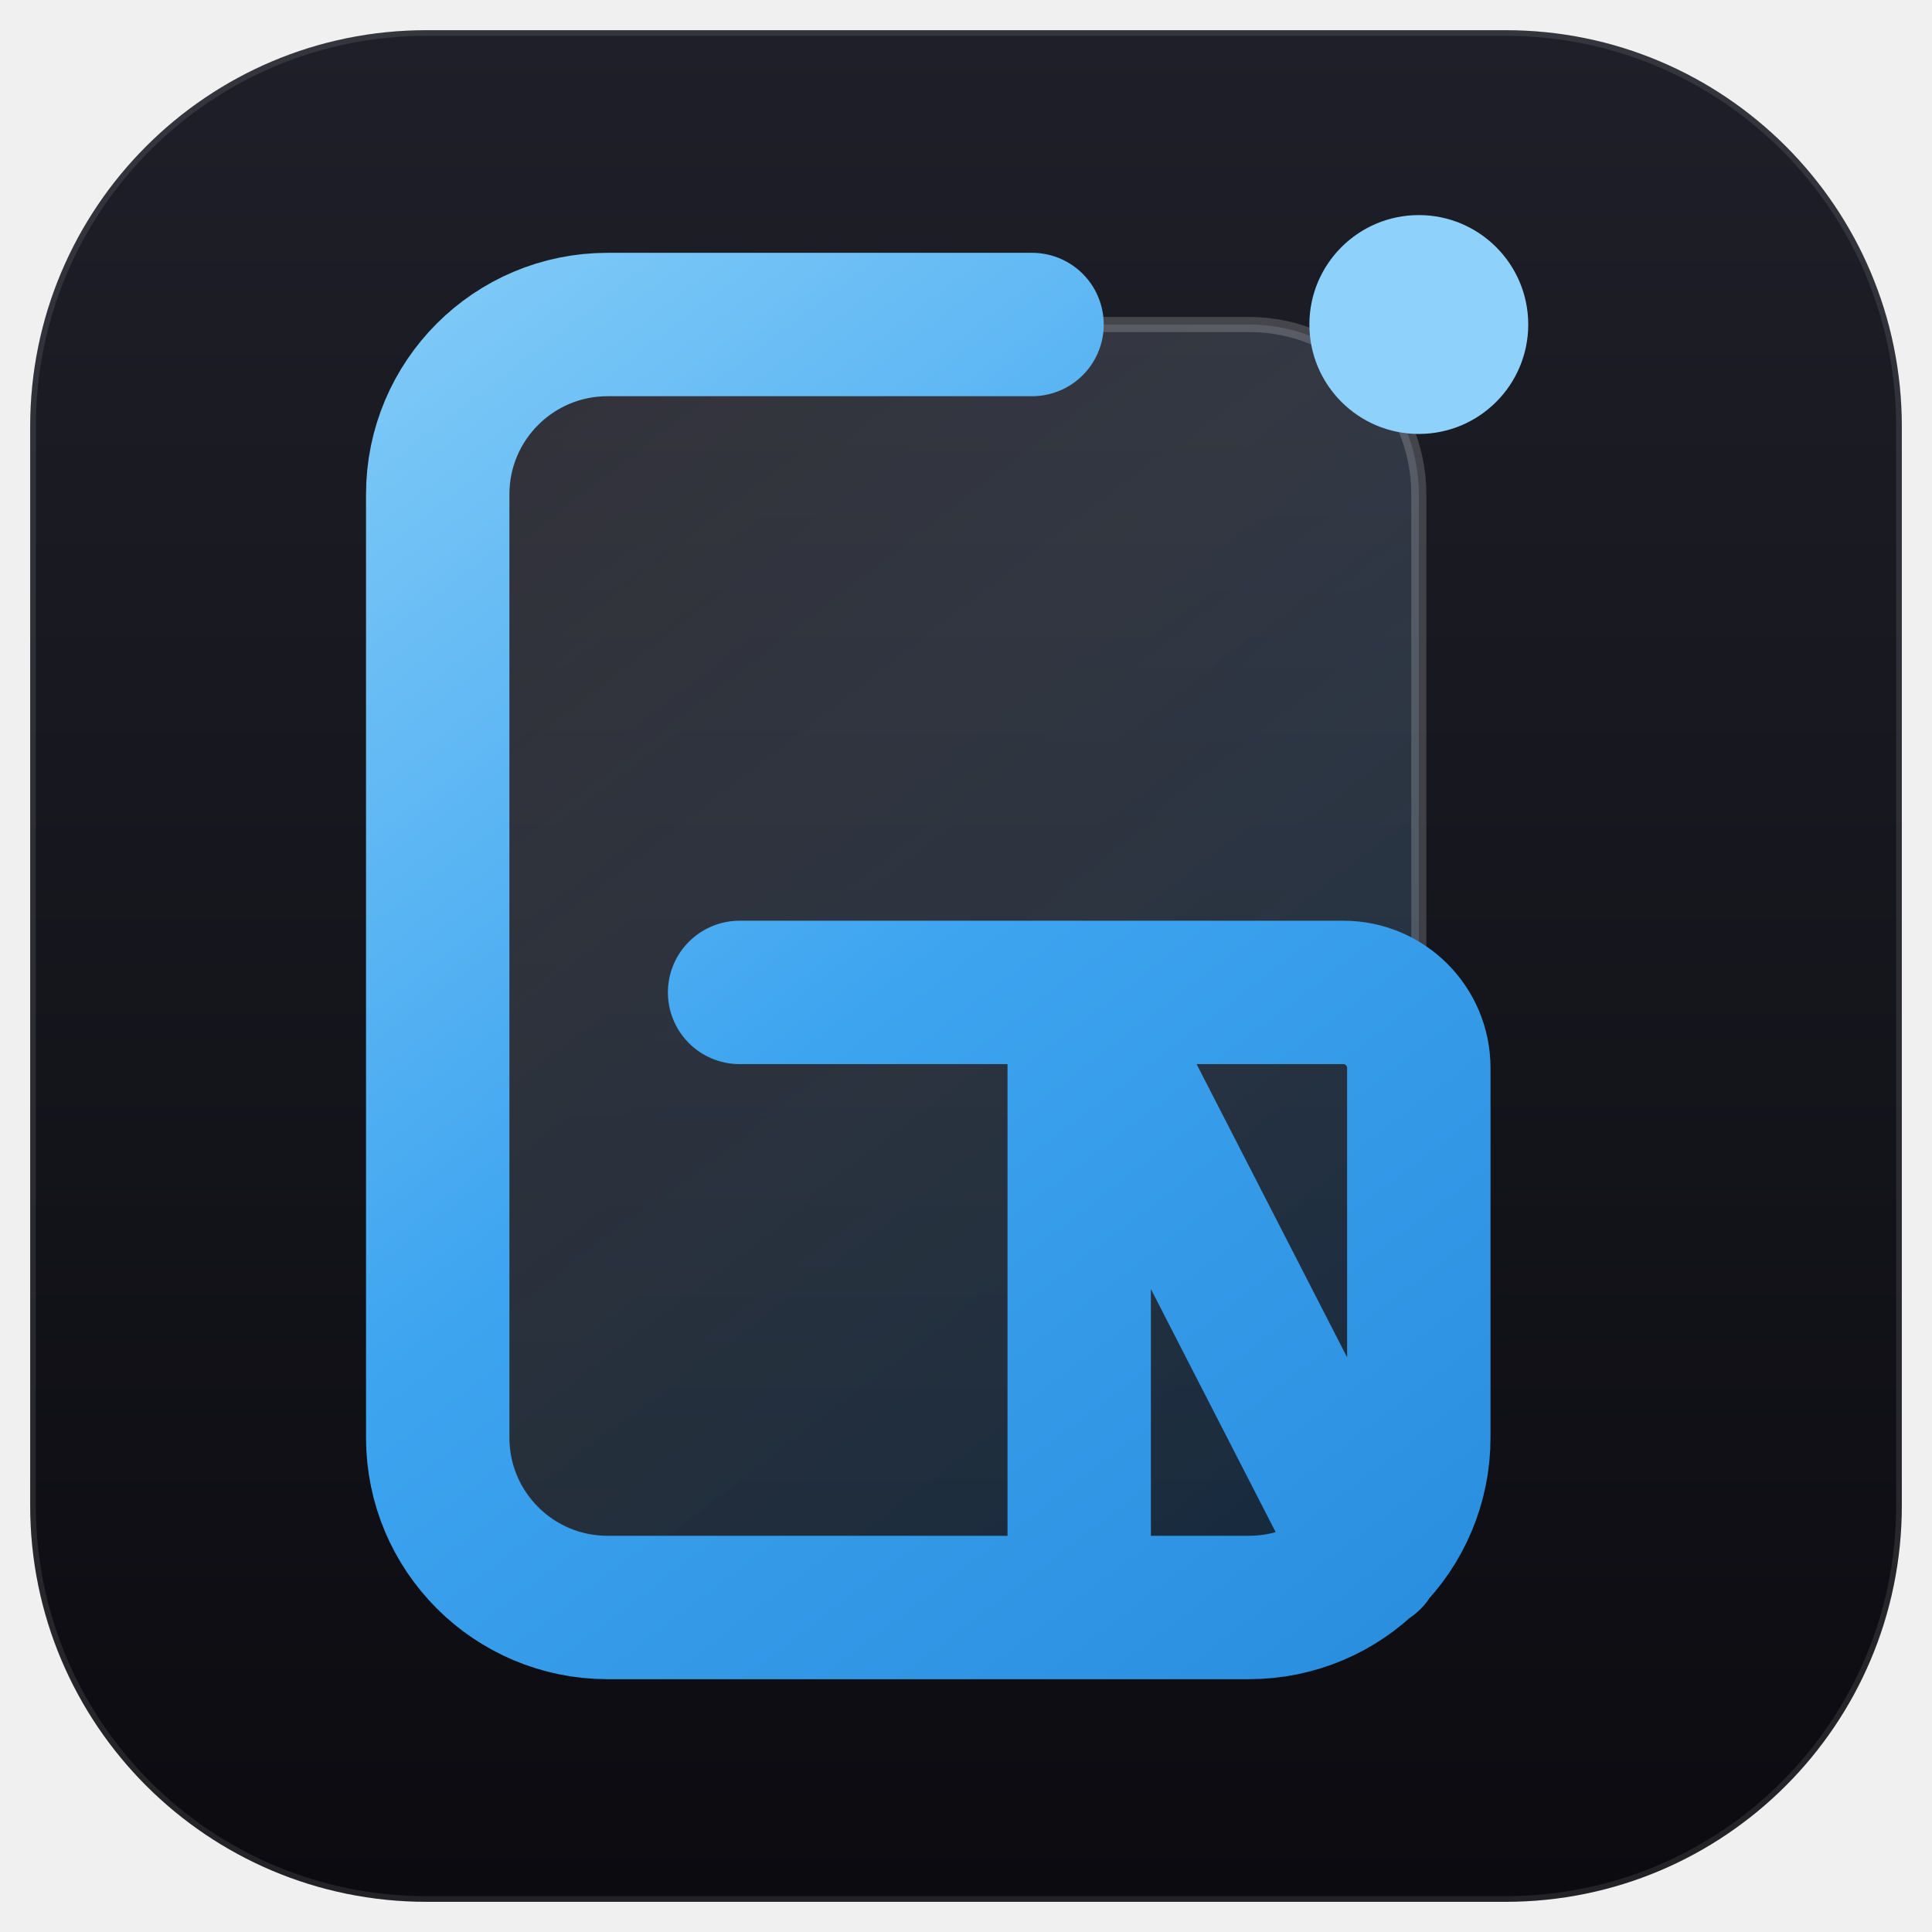
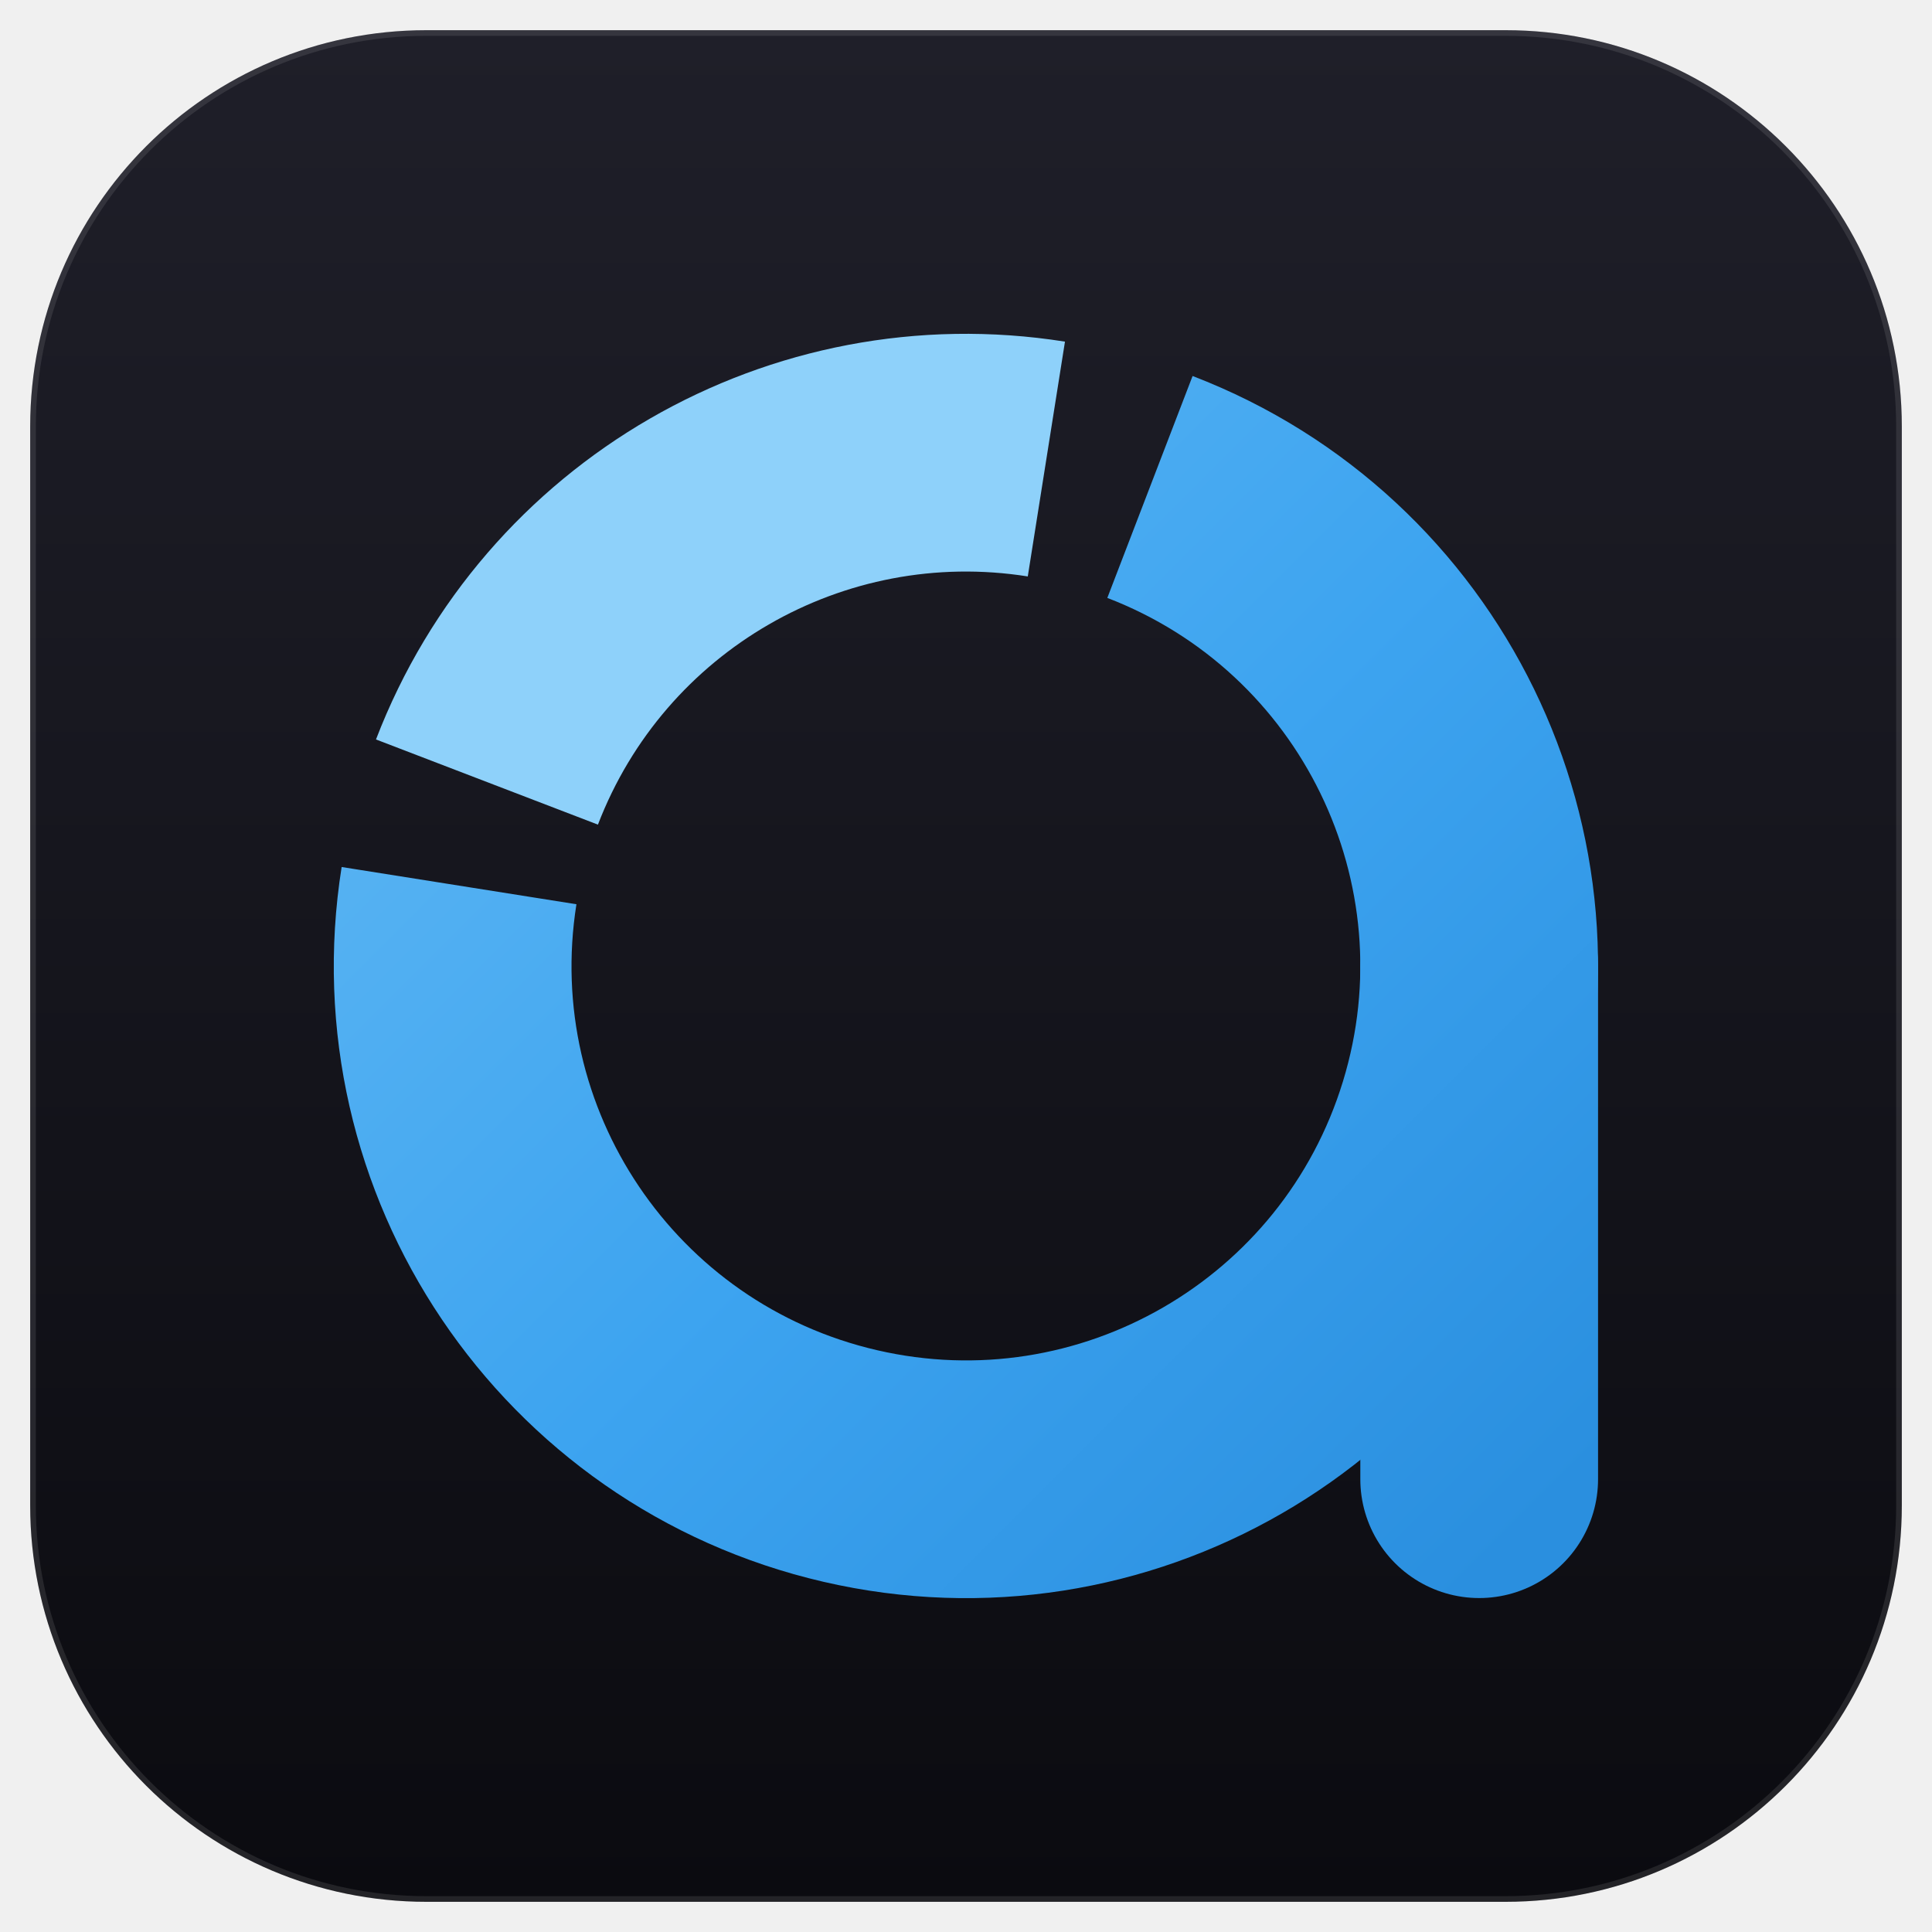
<svg xmlns="http://www.w3.org/2000/svg" width="1024" height="1024" viewBox="0 0 1024 1024">
  <defs>
    <linearGradient id="tile" x1="0" y1="0" x2="0" y2="1">
      <stop offset="0" stop-color="#1F1F29" />
      <stop offset="1" stop-color="#0B0B10" />
    </linearGradient>
-     <linearGradient id="glass" x1="232" y1="172" x2="752" y2="852" gradientUnits="userSpaceOnUse">
-       <stop offset="0" stop-color="#FFFFFF" stop-opacity="0.09" />
-       <stop offset="1" stop-color="#15629E" stop-opacity="0.30" />
-     </linearGradient>
-     <linearGradient id="line" x1="232" y1="172" x2="752" y2="852" gradientUnits="userSpaceOnUse">
-       <stop offset="0" stop-color="#7CC8F7" />
+     <linearGradient id="line" x1="230" y1="230" x2="790" y2="790" gradientUnits="userSpaceOnUse">
+       <stop offset="0" stop-color="#5DB6F3" />
      <stop offset="0.5" stop-color="#3DA4F0" />
      <stop offset="1" stop-color="#2A8FDF" />
    </linearGradient>
  </defs>
  <rect x="16" y="16" width="992" height="992" rx="210" fill="url(#tile)" />
  <rect x="17.5" y="17.5" width="989" height="989" rx="208.5" fill="none" stroke="#FFFFFF" stroke-opacity="0.10" stroke-width="3" />
-   <rect x="232" y="172" width="520" height="680" rx="90" fill="url(#glass)" stroke="#FFFFFF" stroke-opacity="0.18" stroke-width="8" />
-   <path d="M 547 172 L 322 172 A 90 90 0 0 0 232 262 L 232 762 A 90 90 0 0 0 322 852 L 662 852 A 90 90 0 0 0 752 762 L 752 566 A 40 40 0 0 0 712 526 L 392 526 M 572 526 L 572 852 M 572 526 L 726 826" fill="none" stroke="url(#line)" stroke-width="76" stroke-linecap="round" stroke-linejoin="round" />
-   <circle cx="752" cy="172" r="58" fill="#8ED1FA" />
+   <g transform="translate(42 0)" fill="none" stroke-width="126">
+     <path d="M 201.3 469.4 A 272 272 0 1 0 567.5 258.1" stroke="url(#line)" />
+     <path d="M 742 512 L 742 784" stroke="url(#line)" stroke-linecap="round" />
+     <path d="M 512.6 243.3 A 272 272 0 0 0 216.1 414.5" stroke="#8ED1FA" />
+   </g>
</svg>
